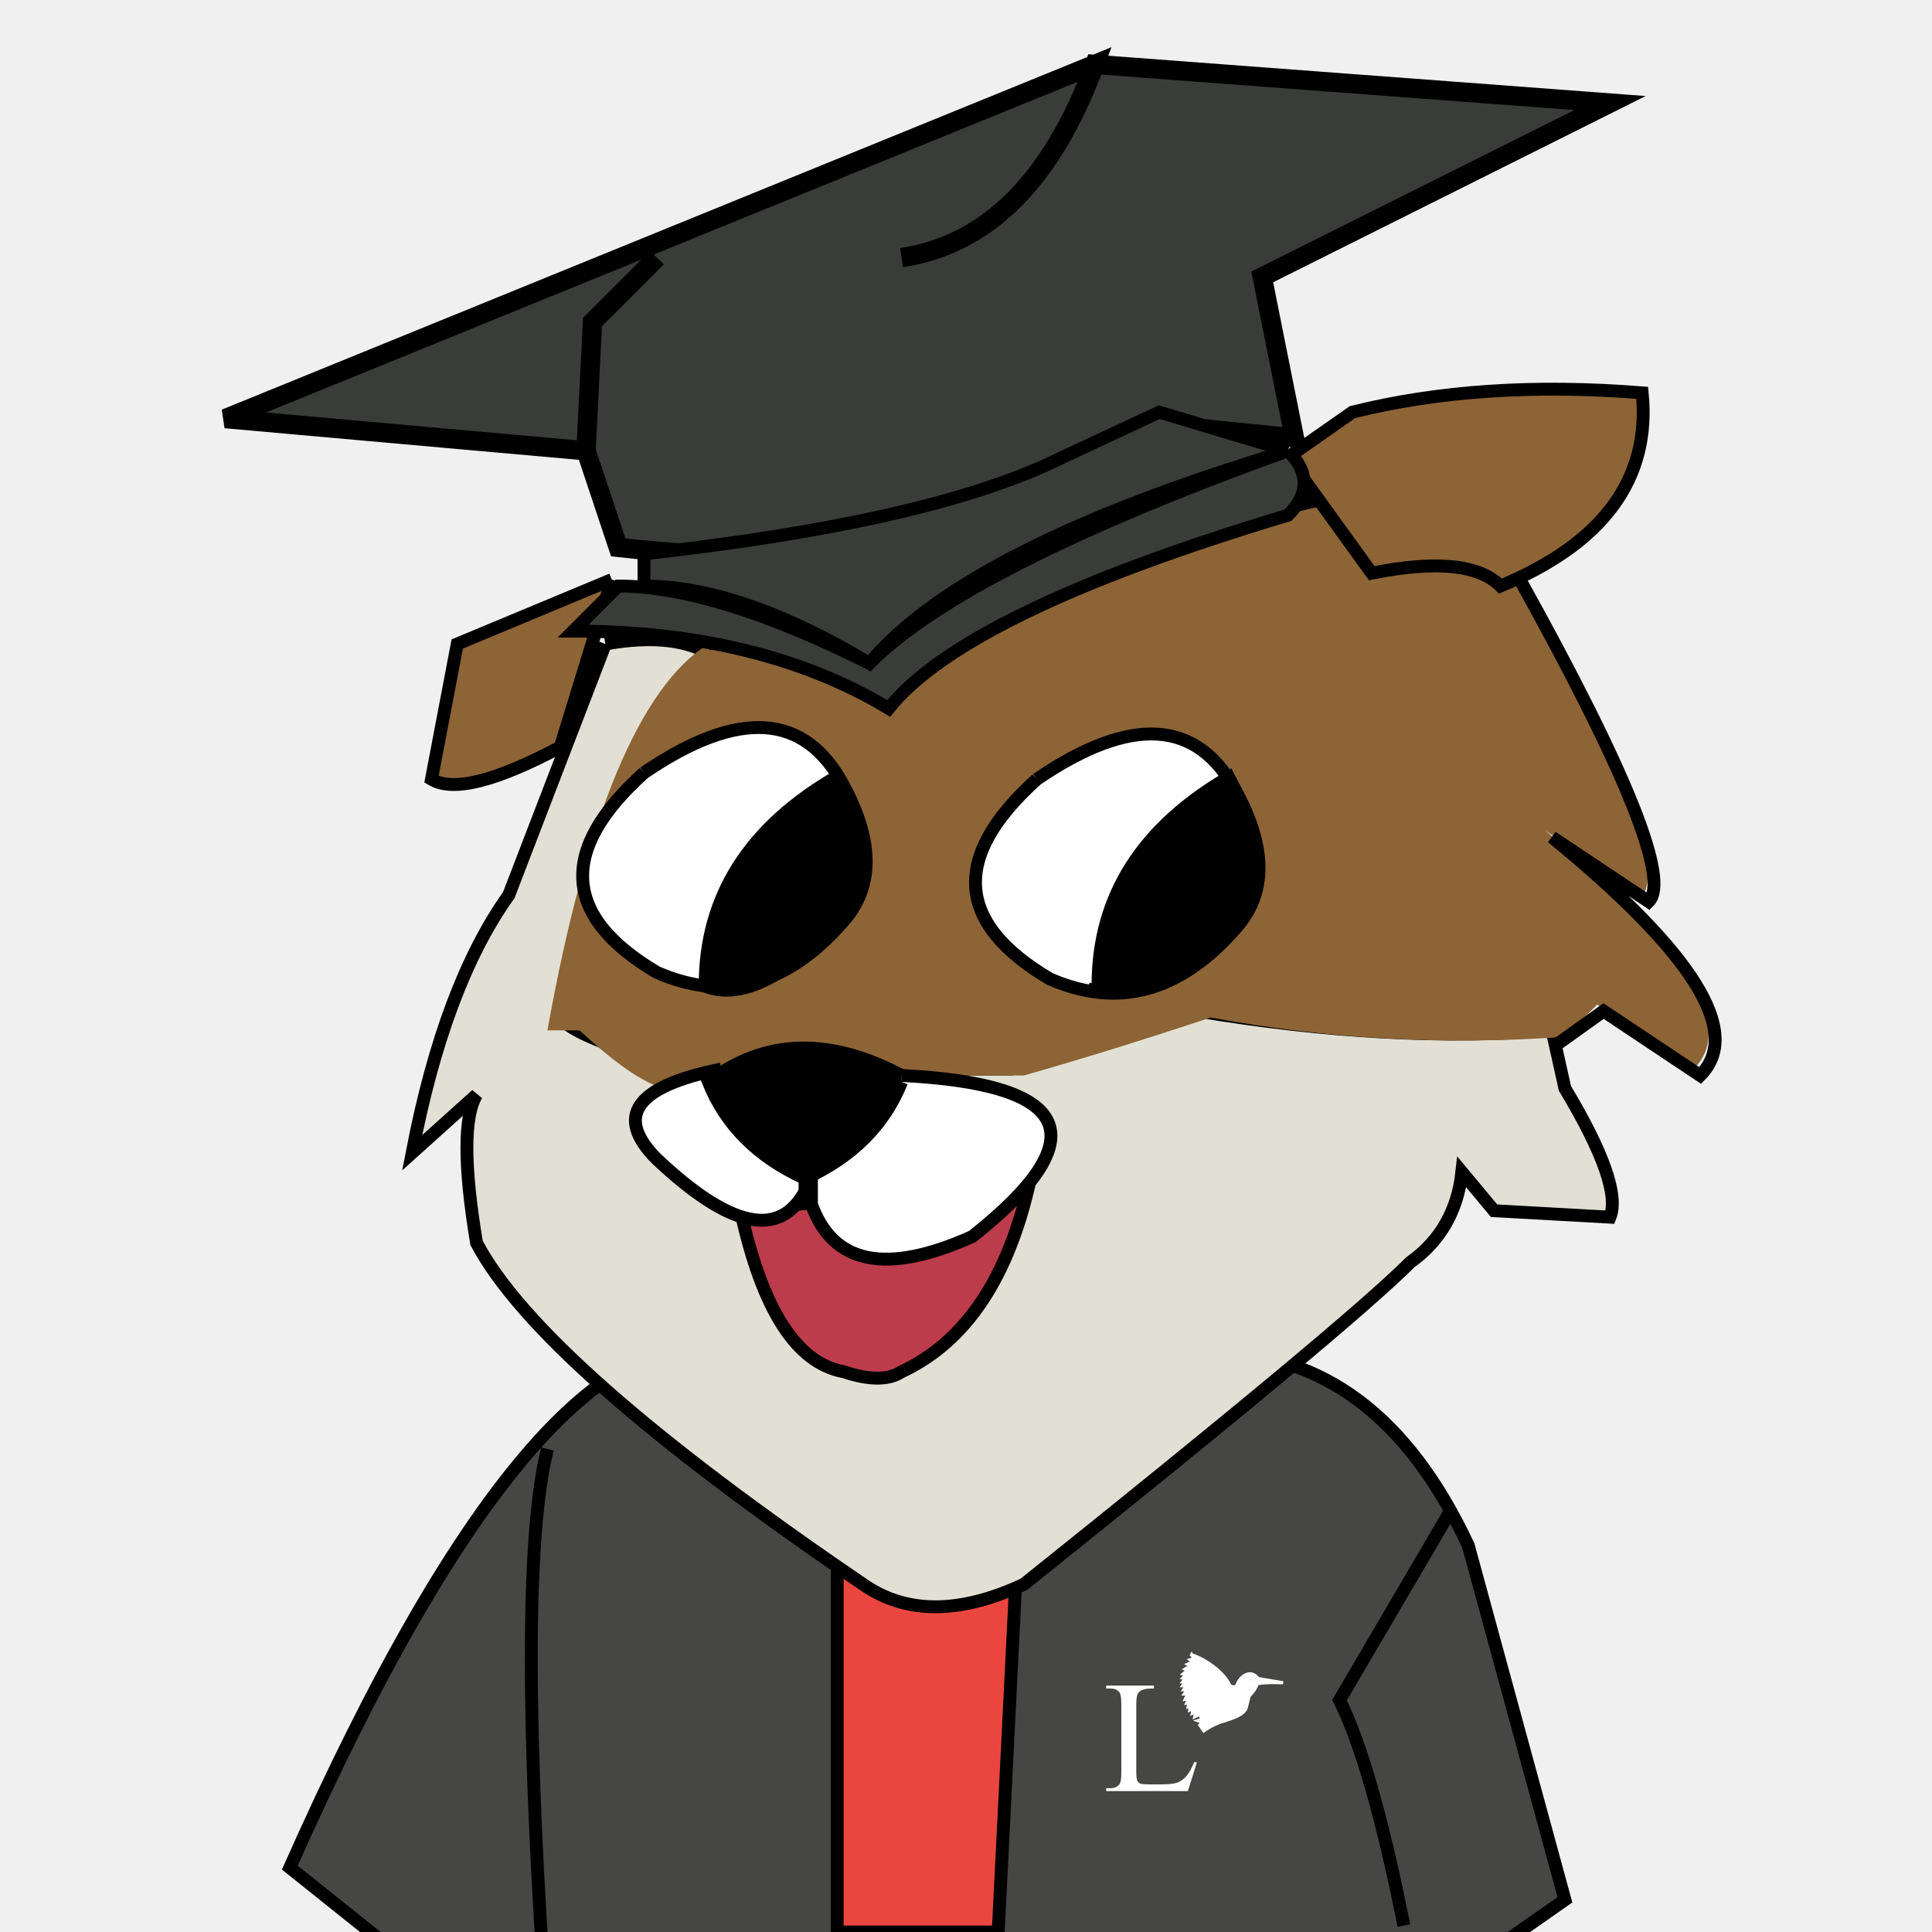
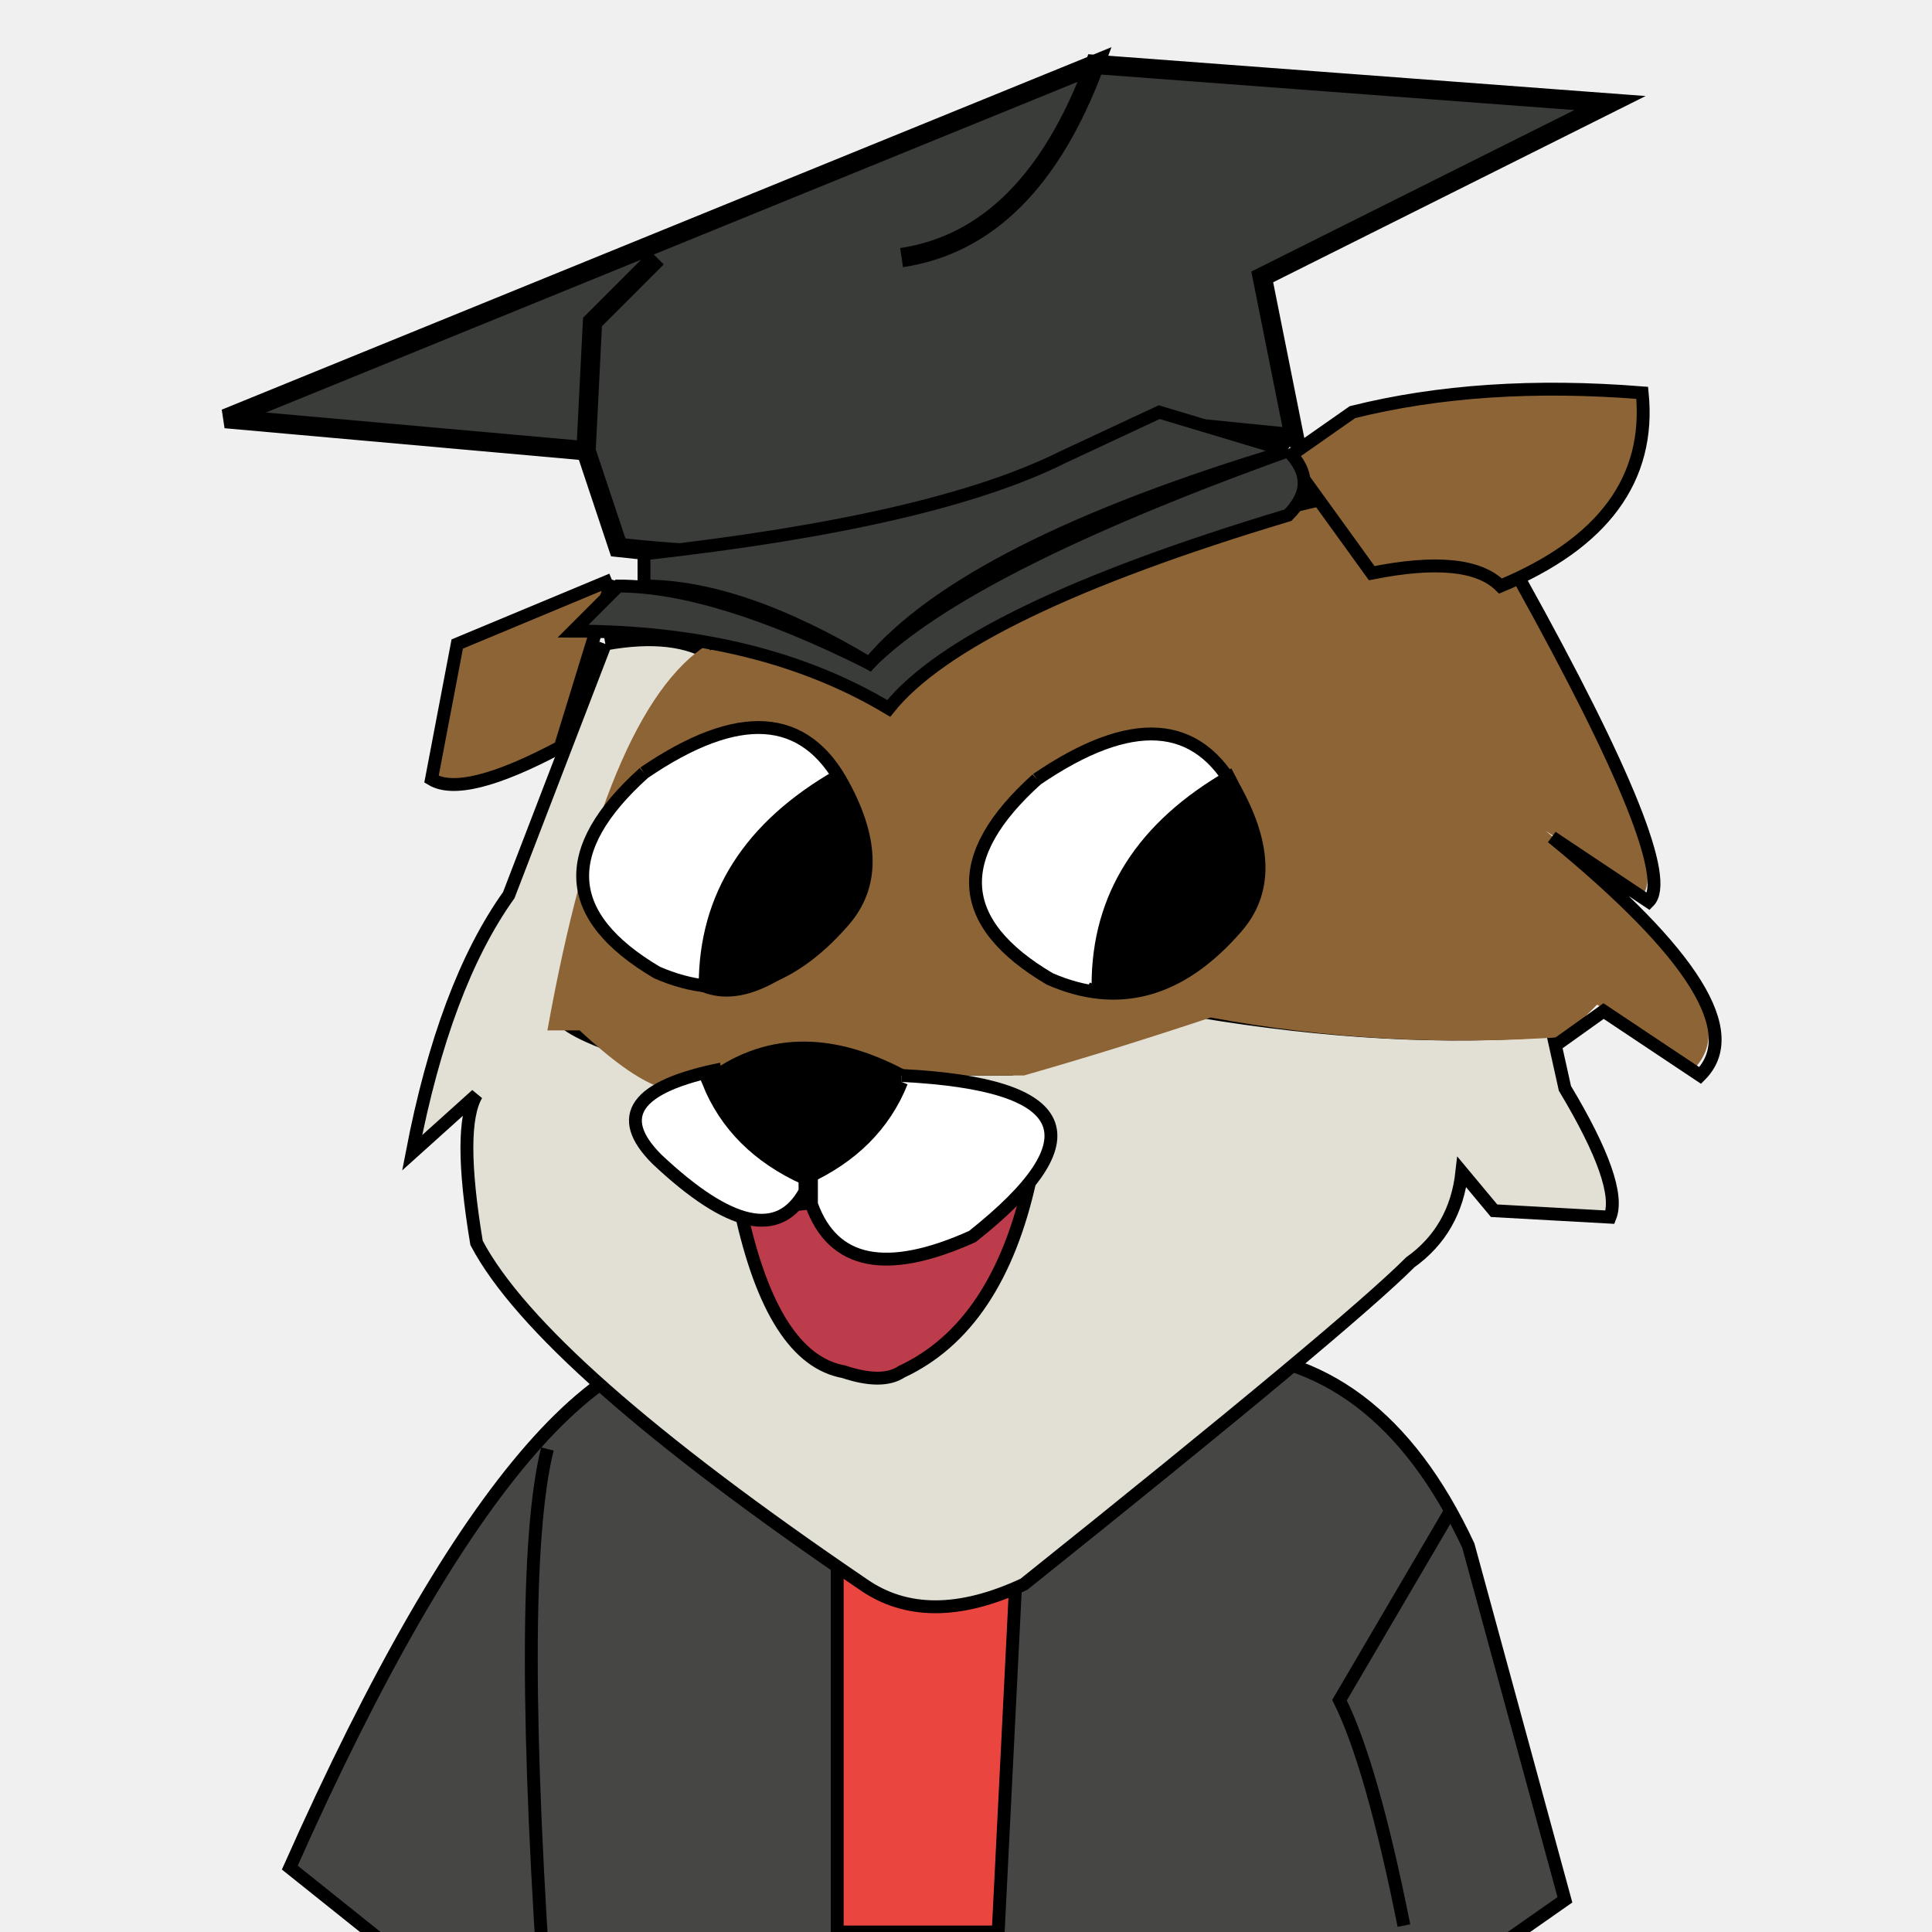
<svg xmlns="http://www.w3.org/2000/svg" version="1.0" width="300pt" height="300pt" viewBox="0 0 300 300" preserveAspectRatio="xMidYMid meet">
  <g display="none" transform="translate(0,300) scale(0.1,-0.1)" fill="#000000" stroke="none">
    <path stroke="red" d="M1610 2882 c-163 -66 -506 -206 -715 -292 -110 -46 -228 -94 -263 -108 l-63 -24 -15 21 c-8 11 -21 21 -29 21 -16 0 -65 -56 -65 -76 0 -7 -12 -17 -27 -20 -55 -14 -113 -44 -113 -58 0 -11 17 -17 60 -22 33 -4 60 -8 60 -10 0 -2 -16 -18 -35 -36 l-35 -33 -11 -185 c-20 -362 -78 -968 -105 -1094 -13 -63 -39 -161 -51 -193 -3 -7 2 -13 10 -13 16 0 50 111 73 241 26 150 65 583 89 983 14 232 16 251 37 273 12 13 26 23 31 23 15 0 -2 -337 -23 -470 -11 -63 -24 -164 -30 -225 -6 -60 -15 -143 -21 -184 -6 -41 -12 -192 -12 -335 -2 -221 -5 -266 -19 -296 -24 -50 -31 -80 -19 -80 5 0 13 5 16 10 5 8 11 7 20 0 8 -7 23 -9 35 -5 11 4 20 2 20 -4 0 -6 5 -11 10 -11 6 0 10 6 10 13 0 17 59 21 77 5 7 -6 13 -6 13 -1 0 5 16 9 36 10 19 1 38 3 40 6 3 3 -4 92 -16 198 -30 279 -36 638 -16 1048 9 184 18 336 19 337 3 3 321 -26 322 -29 0 -1 14 -31 30 -66 43 -91 42 -93 -40 -114 -38 -9 -99 -32 -135 -50 l-65 -32 -17 -105 c-9 -58 -17 -111 -17 -119 -2 -25 121 -1 190 36 4 2 -8 -44 -27 -103 -23 -73 -52 -136 -90 -197 -30 -49 -64 -112 -75 -140 -21 -51 -39 -197 -25 -197 4 0 22 11 40 25 18 14 35 25 37 25 2 0 2 -27 1 -61 -3 -50 1 -70 24 -116 27 -56 101 -140 159 -180 l30 -21 -49 -49 c-61 -60 -121 -150 -271 -413 -174 -304 -176 -309 -132 -331 32 -17 32 -17 12 -39 -18 -19 -17 -20 2 -20 12 0 24 7 27 15 5 14 9 14 35 0 17 -8 43 -15 58 -15 23 1 14 8 -50 41 -42 23 -77 45 -77 50 0 6 12 33 26 62 29 56 273 487 283 499 3 4 4 -52 3 -125 -2 -73 1 -181 7 -242 6 -60 14 -149 17 -197 5 -65 10 -88 20 -88 17 0 17 -2 -1 200 -20 228 -20 461 1 502 21 41 93 118 110 118 8 0 95 -61 194 -136 l180 -136 0 -274 c0 -176 4 -274 10 -274 6 0 10 95 10 265 0 146 4 265 9 265 5 0 14 -7 22 -16 16 -20 150 -17 193 3 l28 15 -6 -39 c-3 -21 -8 -114 -11 -208 -3 -93 -8 -196 -11 -227 -5 -48 -3 -58 9 -58 20 0 25 45 33 317 l6 223 187 152 c102 83 191 155 197 160 18 13 144 -51 191 -98 23 -23 46 -58 52 -78 11 -42 1 -79 -68 -236 l-42 -95 11 -130 c16 -196 19 -215 36 -215 10 0 13 7 10 23 -3 12 -10 89 -17 170 l-11 148 46 102 c25 56 50 116 57 132 10 26 13 27 16 10 8 -36 74 -267 114 -398 21 -71 39 -132 39 -136 0 -5 -21 -18 -47 -29 l-48 -21 48 -1 c26 0 47 5 47 10 0 6 9 10 20 10 11 0 20 2 20 6 0 3 -22 78 -49 167 -27 89 -68 230 -91 312 -24 83 -53 170 -65 195 -30 60 -95 118 -173 154 -34 16 -62 32 -62 35 1 3 32 28 70 55 92 64 156 129 171 171 12 33 14 34 31 18 10 -9 18 -22 18 -30 0 -7 5 -13 10 -13 6 0 10 6 10 14 0 12 13 14 67 11 36 -3 75 -7 86 -11 19 -6 20 -3 14 42 -3 27 -22 83 -42 125 -20 42 -37 89 -38 104 -2 24 3 30 29 38 27 8 37 4 90 -33 48 -34 58 -46 56 -66 -2 -13 -1 -24 3 -24 14 0 65 97 65 125 0 39 -43 108 -103 163 -26 23 -47 45 -47 48 0 3 14 3 30 -1 17 -4 30 -4 30 -1 0 3 -16 27 -37 53 -20 27 -72 122 -117 213 -44 91 -82 168 -84 172 -2 3 6 4 17 1 47 -12 121 44 121 92 0 13 11 30 25 39 41 27 56 69 53 144 l-3 67 -180 -3 c-183 -2 -274 -16 -323 -48 -17 -11 -23 -12 -26 -2 -2 7 -16 55 -30 107 -15 52 -24 97 -19 101 4 4 109 56 233 116 305 146 330 162 278 184 -13 5 -169 18 -348 30 -179 11 -350 23 -380 25 -47 4 -69 -1 -150 -33z m67 -84 c-56 -79 -81 -102 -187 -172 -47 -31 -81 -56 -76 -56 4 0 36 13 71 30 77 37 149 100 217 192 l52 70 65 -6 c37 -3 111 -9 166 -12 348 -23 439 -31 420 -39 -11 -4 -120 -57 -242 -116 -170 -82 -223 -112 -223 -126 0 -10 14 -63 30 -118 16 -55 30 -103 30 -107 0 -4 -51 -8 -112 -10 -113 -4 -113 -4 -283 -72 -154 -61 -183 -69 -305 -86 -74 -10 -172 -21 -217 -25 l-81 -7 -35 75 c-19 41 -38 77 -43 80 -5 3 -9 46 -8 96 l1 90 39 44 c21 24 55 51 74 59 19 9 172 71 340 138 168 68 314 129 324 136 35 24 30 6 -17 -58z m-747 -275 c-51 -45 -52 -47 -45 -89 3 -25 1 -61 -6 -85 l-13 -41 -60 5 c-34 4 -100 9 -148 13 l-88 7 0 28 c0 34 2 35 195 114 77 31 156 65 175 76 19 10 37 18 39 19 2 0 -20 -21 -49 -47z m-398 -59 c4 -3 0 -17 -8 -32 -8 -15 -14 -44 -14 -64 0 -48 -17 -91 -31 -82 -16 10 -5 128 15 159 16 25 27 30 38 19z m36 -48 c-12 -9 -18 -27 -18 -52 0 -22 -4 -34 -9 -28 -14 15 -1 82 18 87 26 7 27 7 9 -7z m1967 -87 c0 -70 -22 -104 -83 -131 -39 -18 -56 -20 -121 -13 -42 5 -110 8 -151 9 l-75 1 5 -35 c3 -19 5 -71 5 -115 0 -75 -1 -80 -22 -83 -14 -2 -36 10 -61 32 -33 30 -44 35 -71 30 -27 -6 -36 -1 -72 35 -45 45 -62 48 -35 6 23 -34 74 -65 110 -65 15 0 41 -11 58 -25 16 -14 41 -28 55 -31 43 -11 58 6 61 74 3 57 5 62 28 68 14 4 46 4 72 0 64 -8 93 -43 166 -205 33 -72 77 -153 98 -181 35 -46 36 -50 16 -50 -12 0 -40 19 -65 46 -25 25 -47 43 -50 40 -9 -8 40 -68 104 -128 96 -91 133 -144 133 -192 0 -69 -14 -71 -86 -15 l-63 49 -41 -15 c-23 -8 -45 -17 -50 -20 -13 -8 8 -81 44 -159 19 -39 37 -84 41 -100 5 -26 4 -28 -17 -22 -13 3 -53 6 -90 6 -64 0 -67 1 -87 33 -12 18 -21 25 -21 16 0 -8 -12 -38 -26 -66 -20 -42 -45 -67 -127 -130 -56 -42 -183 -143 -282 -223 -308 -250 -293 -240 -371 -240 l-67 0 -271 203 c-360 270 -391 306 -390 447 0 44 6 85 14 100 10 19 2 15 -35 -18 -54 -48 -67 -52 -61 -19 3 12 8 40 11 61 8 48 35 105 104 217 38 63 61 116 85 200 18 63 43 135 55 161 11 26 21 51 21 57 0 6 5 22 12 36 11 25 14 26 67 20 31 -4 64 -9 75 -12 11 -3 16 -1 12 5 -4 6 9 8 36 5 91 -10 140 -26 191 -64 58 -44 49 -46 139 33 71 61 213 149 224 138 5 -5 28 -1 54 11 37 17 48 18 68 7 18 -9 25 -9 31 0 8 13 142 77 184 87 21 6 27 13 27 36 0 17 -8 33 -20 42 -16 11 -18 16 -8 24 24 19 93 51 128 58 36 8 290 23 350 21 l35 -1 0 -56z m-1989 -151 c-26 -536 -30 -1071 -10 -1367 4 -59 3 -81 -5 -77 -6 4 -12 42 -13 89 l-2 82 -3 -72 c-3 -54 -8 -73 -18 -73 -7 0 -16 -6 -18 -12 -3 -7 -6 5 -7 27 l-2 40 -8 -33 c-8 -36 -20 -54 -20 -31 0 8 5 42 10 76 6 34 12 201 15 370 3 169 9 333 14 363 8 43 9 26 6 -80 -3 -88 -1 -130 5 -120 7 10 10 -13 12 -75 1 -49 5 34 9 185 16 672 23 840 32 840 6 0 7 -49 3 -132z m1441 115 c-4 -3 -49 -17 -99 -30 -125 -31 -370 -153 -460 -227 l-67 -56 -33 20 c-44 25 -191 67 -267 76 -42 4 -61 11 -61 20 0 10 14 14 48 14 26 0 126 11 222 24 161 22 186 28 318 80 78 30 155 62 170 70 19 11 59 15 131 16 57 0 101 -3 98 -7z m30 -56 c-3 -8 -18 -18 -34 -21 -15 -4 -57 -21 -92 -38 -41 -19 -66 -27 -73 -20 -6 6 -30 -1 -69 -19 -65 -32 -73 -34 -64 -19 25 41 -183 -82 -267 -158 -37 -34 -58 -38 -41 -9 48 84 406 266 608 309 25 6 39 -6 32 -25z m-1502 -34 c-3 -16 -10 -104 -15 -198 -6 -93 -22 -282 -35 -420 -17 -172 -25 -314 -25 -455 0 -270 -23 -420 -65 -420 -18 0 -18 5 -4 50 6 20 15 169 19 345 8 305 43 756 57 741 3 -2 -2 -76 -11 -164 -17 -171 -21 -285 -6 -182 18 119 41 501 38 613 l-3 117 27 0 c24 0 27 -3 23 -27z m1831 -39 c46 -4 79 -2 93 5 17 10 21 9 21 -3 0 -28 -49 -73 -92 -84 -36 -9 -45 -8 -66 9 -30 23 -152 28 -152 7 -1 -21 -17 13 -24 51 l-6 33 78 -6 c42 -3 109 -8 148 -12z m-1428 -111 c-42 -17 -54 -53 -18 -53 11 0 20 -2 20 -4 0 -11 -45 -123 -54 -135 -27 -35 -177 -81 -176 -53 1 4 6 45 13 92 12 80 15 85 46 104 48 28 151 65 181 65 21 0 19 -2 -12 -16z m182 -8 c134 -28 218 -56 242 -83 23 -25 14 -23 -32 8 -45 30 -163 52 -290 54 -120 1 -134 6 -70 24 50 14 66 14 150 -3z m-537 -1235 c4 -52 3 -75 -3 -60 -8 24 -14 158 -6 149 2 -2 6 -42 9 -89z" />
    <path d="M1593 2040 c-35 -22 -63 -43 -63 -46 0 -9 92 45 115 67 29 28 17 23 -52 -21z" />
    <path d="M1060 1911 c-11 -23 -16 -41 -10 -41 12 0 44 69 36 77 -2 3 -14 -13 -26 -36z" />
    <g id="right_eye">
      <path stroke="black" stroke-width="24" fill="none" d="M 1950 1731 q -48 120 -120 132 t -216 -108 t -48 -240 t 252 -36 t 132 252 z" />
      <path d="M 1915 1796 Q 1682 1620 1754 1456 Q 1773 1454 1815 1479 Q 2023 1603 1916 1794 z" />
    </g>
    <g id="left_eye">
      <path stroke="black" stroke-width="24" fill="none" d="M 1321 1744 q -48 120 -120 132 t -216 -108 t -48 -240 t 252 -36 t 132 252 z" />
      <path d="M 1315 1796 q -233 -176 -161 -340 q 19 -2 61 23 q 208 124 101 315 z" />
    </g>
    <path d="M911 1475 c-13 -36 -27 -68 -32 -71 -17 -10 -9 -24 16 -24 13 0 45 -7 71 -16 64 -22 69 -8 6 18 -29 12 -52 27 -52 32 0 6 7 29 15 51 16 45 19 75 7 75 -5 0 -19 -29 -31 -65z" />
    <path d="M1870 1442 c-8 -3 17 -12 55 -19 91 -19 445 -29 445 -14 0 13 20 12 -190 16 -96 1 -191 8 -210 14 -37 12 -76 13 -100 3z" />
    <path d="M1202 1414 c-65 -17 -79 -25 -152 -80 -82 -62 -90 -93 -40 -161 31 -42 133 -103 171 -103 12 0 21 -10 24 -27 23 -109 54 -175 92 -192 34 -16 99 -14 133 4 37 19 101 103 134 175 37 81 68 223 56 255 -23 60 -104 109 -217 131 -91 17 -132 17 -201 -2z m94 -13 c-3 -5 -27 -12 -53 -16 -26 -4 -64 -14 -86 -22 -41 -17 -62 -12 -28 6 49 26 179 51 167 32z m250 -66 c71 -54 69 -109 -4 -187 -77 -82 -154 -107 -239 -76 -26 9 -33 18 -33 38 0 14 -3 34 -6 45 -4 15 3 25 23 37 43 25 123 110 130 137 3 13 1 32 -6 42 -6 10 -11 21 -11 23 0 11 116 -36 146 -59z m-176 35 c8 -15 7 -27 -5 -49 -14 -29 -98 -101 -117 -101 -20 0 -88 41 -102 62 -26 37 -19 45 52 64 37 9 78 23 92 30 37 19 68 17 80 -6z m-280 -76 c0 -23 74 -91 114 -104 32 -10 36 -15 36 -46 0 -48 -1 -49 -44 -46 -51 4 -132 47 -162 88 -33 43 -31 76 7 108 31 26 49 27 49 0z m456 -235 c-40 -85 -93 -151 -134 -168 -48 -20 -112 -10 -135 20 -19 26 -19 29 -3 77 l17 51 67 -6 c79 -6 124 11 181 71 19 20 36 34 38 32 3 -2 -11 -37 -31 -77z m-276 5 c0 -3 -5 -26 -12 -52 -12 -46 -12 -46 -19 -17 -13 58 -10 75 11 75 11 0 20 -3 20 -6z" />
    <path d="M1366 1004 c-3 -9 -6 -25 -6 -37 1 -17 2 -19 9 -7 16 27 22 60 13 60 -6 0 -13 -7 -16 -16z" />
    <path d="M1701 1390 c-41 -10 -79 -24 -84 -29 -18 -18 34 -13 104 9 126 39 112 53 -20 20z" />
    <path d="M307 974 c-11 -109 -31 -191 -52 -215 -18 -19 -18 -20 2 -39 22 -20 40 -12 41 20 0 8 5 47 11 85 7 39 11 107 9 150 l-3 80 -8 -81z" />
  </g>
  <g id="robe">
    <path id="outer" stroke="black" stroke-width="2" fill="#464644" d="M 115 210 q -30 -10 -70 80 l 50 40 l 98 0 l 50 -35 l -15 -55 q -14 -30 -40 -30 L 115 210z M 85 225 q -5 20 0 90 M 225 235 l -17 29 q 5 10 10 35" />
    <path id="inner" stroke="black" stroke-width="2" fill="#EA463F" d="M130 240 l 0 60 l 25 0 l 3 -60" />
-     <g id="latex-logo" transform="scale(0.65), translate(260, 370)">
+     <g id="latex-logo" transform="scale(0.65), translate(260, 370)" display="none">
      <path id="latex-logo_L" transform="scale(0.5)" d="M50.618 101.811l1.231.268-4.314 13.678H8.504v-1.371h1.903c2.132 0 3.654-.697 4.568-2.08.521-.799.774-2.641.774-5.508V74.263c0-3.146-.343-5.113-1.041-5.9-.964-1.091-2.398-1.637-4.301-1.637H8.504v-1.383h22.827v1.383c-2.677-.025-4.555.216-5.634.736-1.078.52-1.814 1.18-2.208 1.979-.393.786-.596 2.689-.596 5.685v31.67c0 2.057.203 3.465.596 4.238.292.521.749.9 1.371 1.154.621.242 2.55.369 5.798.369h3.68c3.87 0 6.585-.279 8.146-.852 1.561-.57 2.982-1.586 4.276-3.031 1.282-1.445 2.576-3.742 3.858-6.863z" fill="white" />
      <path transform="scale(0.75), translate(30, 30)" fill="white" stroke="white" d="M2.901 3.749c0.312 0.563 0.635 1.043 0.973 1.453h-0.005c-0.156-0.020-0.312-0.036-0.473-0.031-0.36 0-0.713 0.063-1.052 0.172 0.656 0.552 1.213 0.953 1.703 1.265 1.208 0.391 2.552 1.041 3.699 1.771 0.567 0.365 1.077 0.724 1.484 1.041 0.401 0.313 0.755 0.625 0.823 0.767 0.073 0.135 0 0.181-0.104 0.077-0.109-0.104-0.407-0.427-0.803-0.739-0.473-0.365-0.968-0.709-1.473-1.032-1.036-0.651-2.645-1.281-3.625-1.885-0.755-0.245-1.573-0.276-2.531 0.183 0.697 0.437 1.287 0.755 1.801 0.995 1.475 0.203 3.011 0.921 4.303 1.74 0.64 0.411 1.203 0.823 1.625 1.161 0.208 0.167 0.385 0.312 0.52 0.437 0.131 0.12 0.235 0.203 0.261 0.276 0.041 0.099-0.027 0.14-0.109 0.077-0.048-0.031-0.115-0.135-0.245-0.255-0.167-0.151-0.339-0.297-0.516-0.432-0.411-0.333-0.968-0.74-1.609-1.147-1.192-0.749-2.979-1.348-4.235-1.859-0.801-0.151-1.629-0.084-2.541 0.516 0.599 0.265 1.12 0.468 1.579 0.619-0.756 0.027-1.505 0.261-2.235 0.953 0.635 0.161 1.183 0.265 1.656 0.333-0.583 0.12-1.156 0.401-1.719 0.964 0.432 0.093 0.823 0.161 1.183 0.213-0.443 0.213-0.855 0.541-1.235 1.047 0.495 0.041 0.937 0.057 1.333 0.057-0.479 0.219-0.927 0.573-1.328 1.136 0.708 0.031 1.307 0.031 1.817 0-0.563 0.229-1.083 0.62-1.525 1.292 0.724 0.015 1.452-0.016 2.172-0.105l-0.011 0.005c1.323-0.099 3.068 0.167 3.953 1.131 0.067 0.079-0.032 0.156-0.1 0.099-0.859-0.776-1.989-1.104-3.853-1.229-0.724 0.199-1.396 0.595-1.948 1.433 0.713 0.009 1.307-0.016 1.817-0.063-0.625 0.339-1.156 0.859-1.516 1.739 0.647-0.12 1.188-0.255 1.652-0.391-0.485 0.355-0.891 0.849-1.161 1.595 0.432-0.1 0.812-0.199 1.156-0.297-0.344 0.421-0.579 0.927-0.683 1.464 0.469-0.177 0.875-0.344 1.235-0.511h0.005c0.375-0.308 0.943-0.609 1.719-0.828 0.672-0.193 1.443-0.38 2.197-0.401 0.109-0.005 0.219-0.005 0.328 0 0.136 0.005 0.084 0.14 0.005 0.136-0.968-0.011-1.735 0.176-2.495 0.395-0.604 0.193-1.187 0.428-1.755 0.704-0.385 0.453-0.636 1-0.735 1.583 0.656-0.26 1.197-0.515 1.645-0.755-0.411 0.443-0.724 1.016-0.844 1.807 0.663-0.287 1.303-0.615 1.923-0.989-0.579 0.484-1.021 1.125-1.172 2.115 0.823-0.349 1.609-0.776 2.355-1.271-0.245 0.495-0.376 1.073-0.313 1.797 1.016-0.781 1.661-1.407 2.141-1.964-0.037 0.396 0 0.797 0.099 1.183 0.599-1.032 1.197-1.459 1.803-1.813-0.751 0.495-0.615 0.896-0.615 1.355 0.905-0.964 2.176-1.979 2.567-2.62-0.52 0.781-0.729 1.521-0.864 2.177-2.661 1.407-4.281 1.771-6.093 2.333 0.703 0.26 1.457 0.511 1.145 0.869l-0.833 0.828c0.531-0.161 1.073-0.396 1.541-0.072-0.041 0.432-0.593 0.656-1.063 0.905 0.824-0.296 1.005-0.229 1.224-0.156 0.109 0.521-0.271 0.803-0.515 1.147 2.088-1.589 4.807-2.839 6.728-3.365 2.693-0.907 6.172-1.849 7.12-4.151 0.313-1.265 0.636-2.541 0.943-3.792-0.151-0.047-0.328-0.083-0.468-0.177-0.141-0.099-0.251-0.239-0.313-0.401-0.333 0.089-0.583 0.043-0.744-0.113-0.156-0.157-0.224-0.391-0.271-0.657-0.271 0.057-0.485 0.027-0.625-0.099-0.151-0.135-0.229-0.349-0.265-0.588l-0.005-0.057 0.047-0.021c0.151-0.052 0.287-0.14 0.401-0.255 0.077-0.084 0.115-0.193 0.093-0.303l-0.011-0.052 0.041-0.021c0.22-0.119 0.464-0.224 0.573-0.369 0.063-0.079 0.084-0.183 0.068-0.281-0.031-0.172-0.104-0.339-0.203-0.479l-0.043-0.052 0.057-0.037c0.157-0.119 0.328-0.233 0.412-0.343 0.041-0.052 0.063-0.105 0.063-0.147s-0.021-0.093-0.089-0.161l-0.129-0.125 0.181 0.011c0.281 0.011 0.527-0.011 0.72-0.073 0.161-0.041 0.301-0.151 0.389-0.296-0.004-0.032-0.004-0.068-0.004-0.099 0-0.333 0.271-0.605 0.609-0.605 0.333 0 0.604 0.272 0.604 0.605 0 0.061-0.011 0.119-0.032 0.176 0.251 0.021 0.48 0.011 0.704-0.083l0.047-0.021c0.312-0.109 0.443 0.063 0.959-0.609-2.251-2.921-5.543-0.844-6.636 2.167-0.281 0.771-1.875 0.771-2.339-0.005-1.823-3.932-7.369-8.088-12.093-9.62zM3.875 5.203c0.339-0.009 1.511 0.604 1.751 0.699 0.713 0.401 1.411 0.828 2.088 1.287 0.672 0.448 1.281 0.885 1.699 1.203 0.208 0.161 0.369 0.292 0.468 0.38 0.047 0.047 0.084 0.079 0.104 0.109 0.011 0.011 0.011 0.021 0.016 0.032 0.005 0.015 0.005 0.041-0.005 0.057-0.016 0.025-0.041 0.041-0.057 0.041-0.011 0-0.025 0-0.036 0-0.079 0-0.271-0.219-0.661-0.552-1.167-0.901-2.396-1.713-3.677-2.437-0.672-0.376-1.276-0.719-1.688-0.819zM2.355 8.921c1.083 0 2.52 0.485 3.905 1.224 1.391 0.745 2.724 1.625 3.371 2.376 0.088 0.099-0.027 0.161-0.104 0.088-0.693-0.661-1.948-1.604-3.329-2.344-0.848-0.448-2.864-1.339-3.843-1.344zM1.787 10.208c1.484 0.021 3.131 0.599 4.573 1.328 0.723 0.371 1.364 0.761 1.859 1.109 0.5 0.355 0.901 0.699 0.979 0.881 0.084 0.176-0.020 0.171-0.115 0.067-0.28-0.307-0.593-0.588-0.937-0.833-0.588-0.411-1.208-0.776-1.843-1.099-1.287-0.64-3.048-1.235-4.516-1.453zM2 11.297c0.088-0.005 0.177 0 0.265 0.009 1.099 0.095 2.297 0.485 3.38 0.996 1.448 0.676 2.715 1.541 3.245 2.224 0.047 0.057-0.016 0.176-0.104 0.083-0.573-0.588-1.76-1.511-3.199-2.183-1.213-0.563-3.041-1.161-4.348-1.041 0.249-0.031 0.5-0.079 0.76-0.088zM24.052 11.312c-0.484 0.636-0.703 0.568-0.932 0.62 0.125 0.579 0.468 0.787 0.781 1.032 2.692-0.495 5.719-0.365 8.109-0.303l-7.953-1.344zM22.984 11.973c-0.255 0.105-0.515 0.105-0.781 0.079-0.104 0.188-0.301 0.297-0.515 0.303-0.24 0-0.459-0.141-0.552-0.36-0.105 0.131-0.245 0.229-0.401 0.281-0.213 0.057-0.437 0.084-0.656 0.073 0.025 0.047 0.067 0.088 0.067 0.135 0 0.084-0.031 0.167-0.093 0.229-0.093 0.125-0.249 0.235-0.391 0.333 0.099 0.147 0.167 0.313 0.199 0.484 0.020 0.136-0.016 0.272-0.095 0.381-0.14 0.181-0.38 0.281-0.583 0.391 0.005 0.129-0.037 0.26-0.12 0.353-0.115 0.115-0.251 0.204-0.401 0.265 0.036 0.209 0.099 0.376 0.208 0.475 0.115 0.099 0.281 0.135 0.568 0.063l0.073-0.021 0.016 0.073c0.041 0.276 0.113 0.516 0.244 0.645 0.136 0.131 0.328 0.183 0.672 0.073l0.068-0.021 0.016 0.068c0.052 0.151 0.151 0.287 0.28 0.375 0.115 0.079 0.333 0.152 0.48 0.199 1.068-1.161 2.036-2.365 2.516-3.819-0.303-0.233-0.677-0.443-0.819-1.057zM1.921 12.464c1.276 0.015 2.537 0.307 3.693 0.853 1.224 0.573 2.208 1.251 2.631 1.745 0.099 0.115-0.027 0.161-0.095 0.093-0.781-0.692-1.656-1.271-2.599-1.719-1.203-0.552-2.927-0.859-4.213-0.959 0.192-0.009 0.391-0.015 0.583-0.015zM2.495 13.552c0.812 0.027 1.656 0.208 2.412 0.469 1.005 0.348 1.891 0.817 2.328 1.307 0.057 0.068-0.005 0.172-0.099 0.093-0.464-0.405-1.281-0.927-2.276-1.271-0.767-0.26-2.152-0.489-3.027-0.525 0.26-0.032 0.391-0.084 0.661-0.073zM3.688 15.927c0.067 0 0.135 0.005 0.208 0.011 0.563 0.047 1.183 0.177 1.787 0.541 0.057 0.037 0.067 0.183-0.063 0.12-1.147-0.536-1.771-0.651-3.281-0.411 0.453-0.152 0.869-0.267 1.349-0.261zM4.24 16.973c0.4 0.005 0.817 0.079 1.333 0.287 0.057 0.027 0.104 0.167-0.047 0.125-1.141-0.323-1.553-0.437-3.048 0.141 0.376-0.308 0.824-0.491 1.36-0.543 0.135-0.011 0.265-0.015 0.401-0.011zM6.188 17.88c0.208 0 0.411 0.011 0.615 0.037 0.067 0.004 0.072 0.135-0.011 0.129-0.823-0.041-1.647 0.005-2.453 0.151-0.323 0.063-0.563 0.063-1.869 0.615 0.38-0.312 1.057-0.599 1.848-0.744 0.589-0.109 1.245-0.193 1.871-0.188zM7.969 19.088c0.047-0.005 0.14 0.109 0.020 0.131-0.973 0.183-1.656 0.36-2.391 0.609-0.292 0.099-0.776 0.276-1.656 0.787 0.344-0.36 0.869-0.661 1.615-0.917 0.787-0.271 1.593-0.479 2.412-0.609zM8.38 19.765c0.099-0.016 0.136 0.115 0.032 0.136-1.625 0.317-2.349 0.739-3.391 1.525 0.672-0.697 1.728-1.4 3.359-1.661zM9.177 20.36c0.011 0 0.025 0 0.036 0 0.084 0.015 0.093 0.119-0.011 0.135-1.161 0.172-1.968 0.74-3.009 1.776 0.395-0.656 1.343-1.656 2.984-1.911zM9.672 20.88c0.063-0.005 0.151 0.099 0.031 0.136-0.255 0.072-0.577 0.197-0.891 0.4-0.244 0.157-0.405 0.272-0.801 0.677 0.151-0.328 0.401-0.577 0.729-0.787 0.328-0.213 0.676-0.389 0.932-0.427z" />
    </g>
  </g>
  <g id="head">
    <path id="outer_bottom" stroke-width="2" stroke="black" fill="#E2E0D4" d="M94 100 l -15 39 q -10 14 -15 40 l 10 -9 q -3 5 0 23 q 10 19 60 53 q 10 7 25 0 q 50 -40 60 -50 q 7 -5 8 -14 l 5 6 l 18 1 q 2 -5 -7 -20 l -2 -9 q -25 2 -55 -3 q -15 6 -29 9 l -50 0 q -15 -4 -19 -7 l 23 -57 Q 105 98 94 100" />
    <path id="inner_color" stroke-width="1" stroke="none" fill="#8D6436" d="M110 100 q -16 10 -25 60 l 5 0 q 15 14 19 7 l 50 0 q 14 -4 29 -9 q 27 5 55 3 l 5 -5 l 15 10 q 10 -10 -23 -37 l 15 10 q 5 -5 -20 -50 l -20 -15 L 110 100" />
    <path id="inner_border" stroke-width="2" stroke="black" fill="none" d="M242 162 l 7 -5 l 15 10 q 10 -10 -23 -37 l 15 10 q 5 -5 -20 -50 l -20 -15 L 110 100" />
    <path id="left_ear" stroke-width="2" stroke="black" fill="#8D6436" d="M95 90 l -24 10 l -4 21 q 5 3 20 -5 L 95 90" />
    <path id="right_ear" stroke-width="2" stroke="black" fill="#8D6436" d="M200 71 l 10 -7 q 20 -5 45 -3 q 2 20 -22 30 q -5 -5 -20 -2 L 200 71" />
    <g id="left_eye">
      <path stroke="black" stroke-width="2" fill="white" d="M 100 120 q -20 18 2 31 q 16 7 29 -8 q 7 -8 0 -21 q -9 -17 -31 -2" />
      <path stroke="black" fill="black" d="M 109 153 q 0 -21 21 -33 q 8 15 1 23 q -14 15 -23 10" />
    </g>
    <g id="right_eye">
      <path stroke="black" stroke-width="2" fill="white" d="M 161 121 q -20 18 2 31 q 16 7 29 -8 q 7 -8 0 -21 q -9 -17 -31 -2" />
      <path stroke="black" fill="black" d="M 170 153 q 0 -21 21 -33 q 8 15 1 23 q -14 15 -23 10" />
    </g>
    <g id="snout">
      <path id="mouth" stroke="black" fill="#BD3C4C" stroke-width="2" d="M 160 183 q -5 23 -20 30 q -3 2 -9 0 q -11 -2 -16 -25 L 160 183" />
      <path id="snout_shaft_right" stroke="black" fill="white" stroke-width="2" d="M 140 167 q 40 2 11 25 q -20 9 -25 -5 l 0 -5" />
      <path id="snout_shaft_left" stroke="black" fill="white" stroke-width="2" d="M 125 180 l 0 5 q -6 11 -23 -5 q -10 -10 10 -14" />
      <path id="nose" stroke="black" stroke-width="2" fill="black" d="M 140 167 q -17 -9 -30 1 q 4 10 15 15 q 11 -5 15 -15" />
    </g>
  </g>
  <g id="hat">
    <path id="outer_shape" stroke-width="3" stroke="black" fill="#3A3C39" d="M35 65 l 135 -55 q -10 27 -30 30 q 20 -3 30 -30 l 80 6 l -54 27 l 5 25 l -20 -2 l -20 9 q -20 15 -65 10 l -5 -15 l 1 -20 l 10 -10 l -10 10 l -1 20 L35 65z" />
    <path id="lower_thing_2" stroke="black" stroke-width="2" fill="#3A3C39" d="M200 70 q 5 5 0 10 q -50 15 -62 30 q -20 -12 -49 -12 l 7 -7 q 15 0 39 12 q 15 -15 65 -33" />
    <path id="lower_thing" stroke="black" stroke-width="2" fill="#3A3C39" d="M200 70 q -50 15 -65 33 q -20 -12 -35 -12 l 0 -5 q 45 -5 65 -15 l 15 -7 L 200 70" />
  </g>
</svg>
